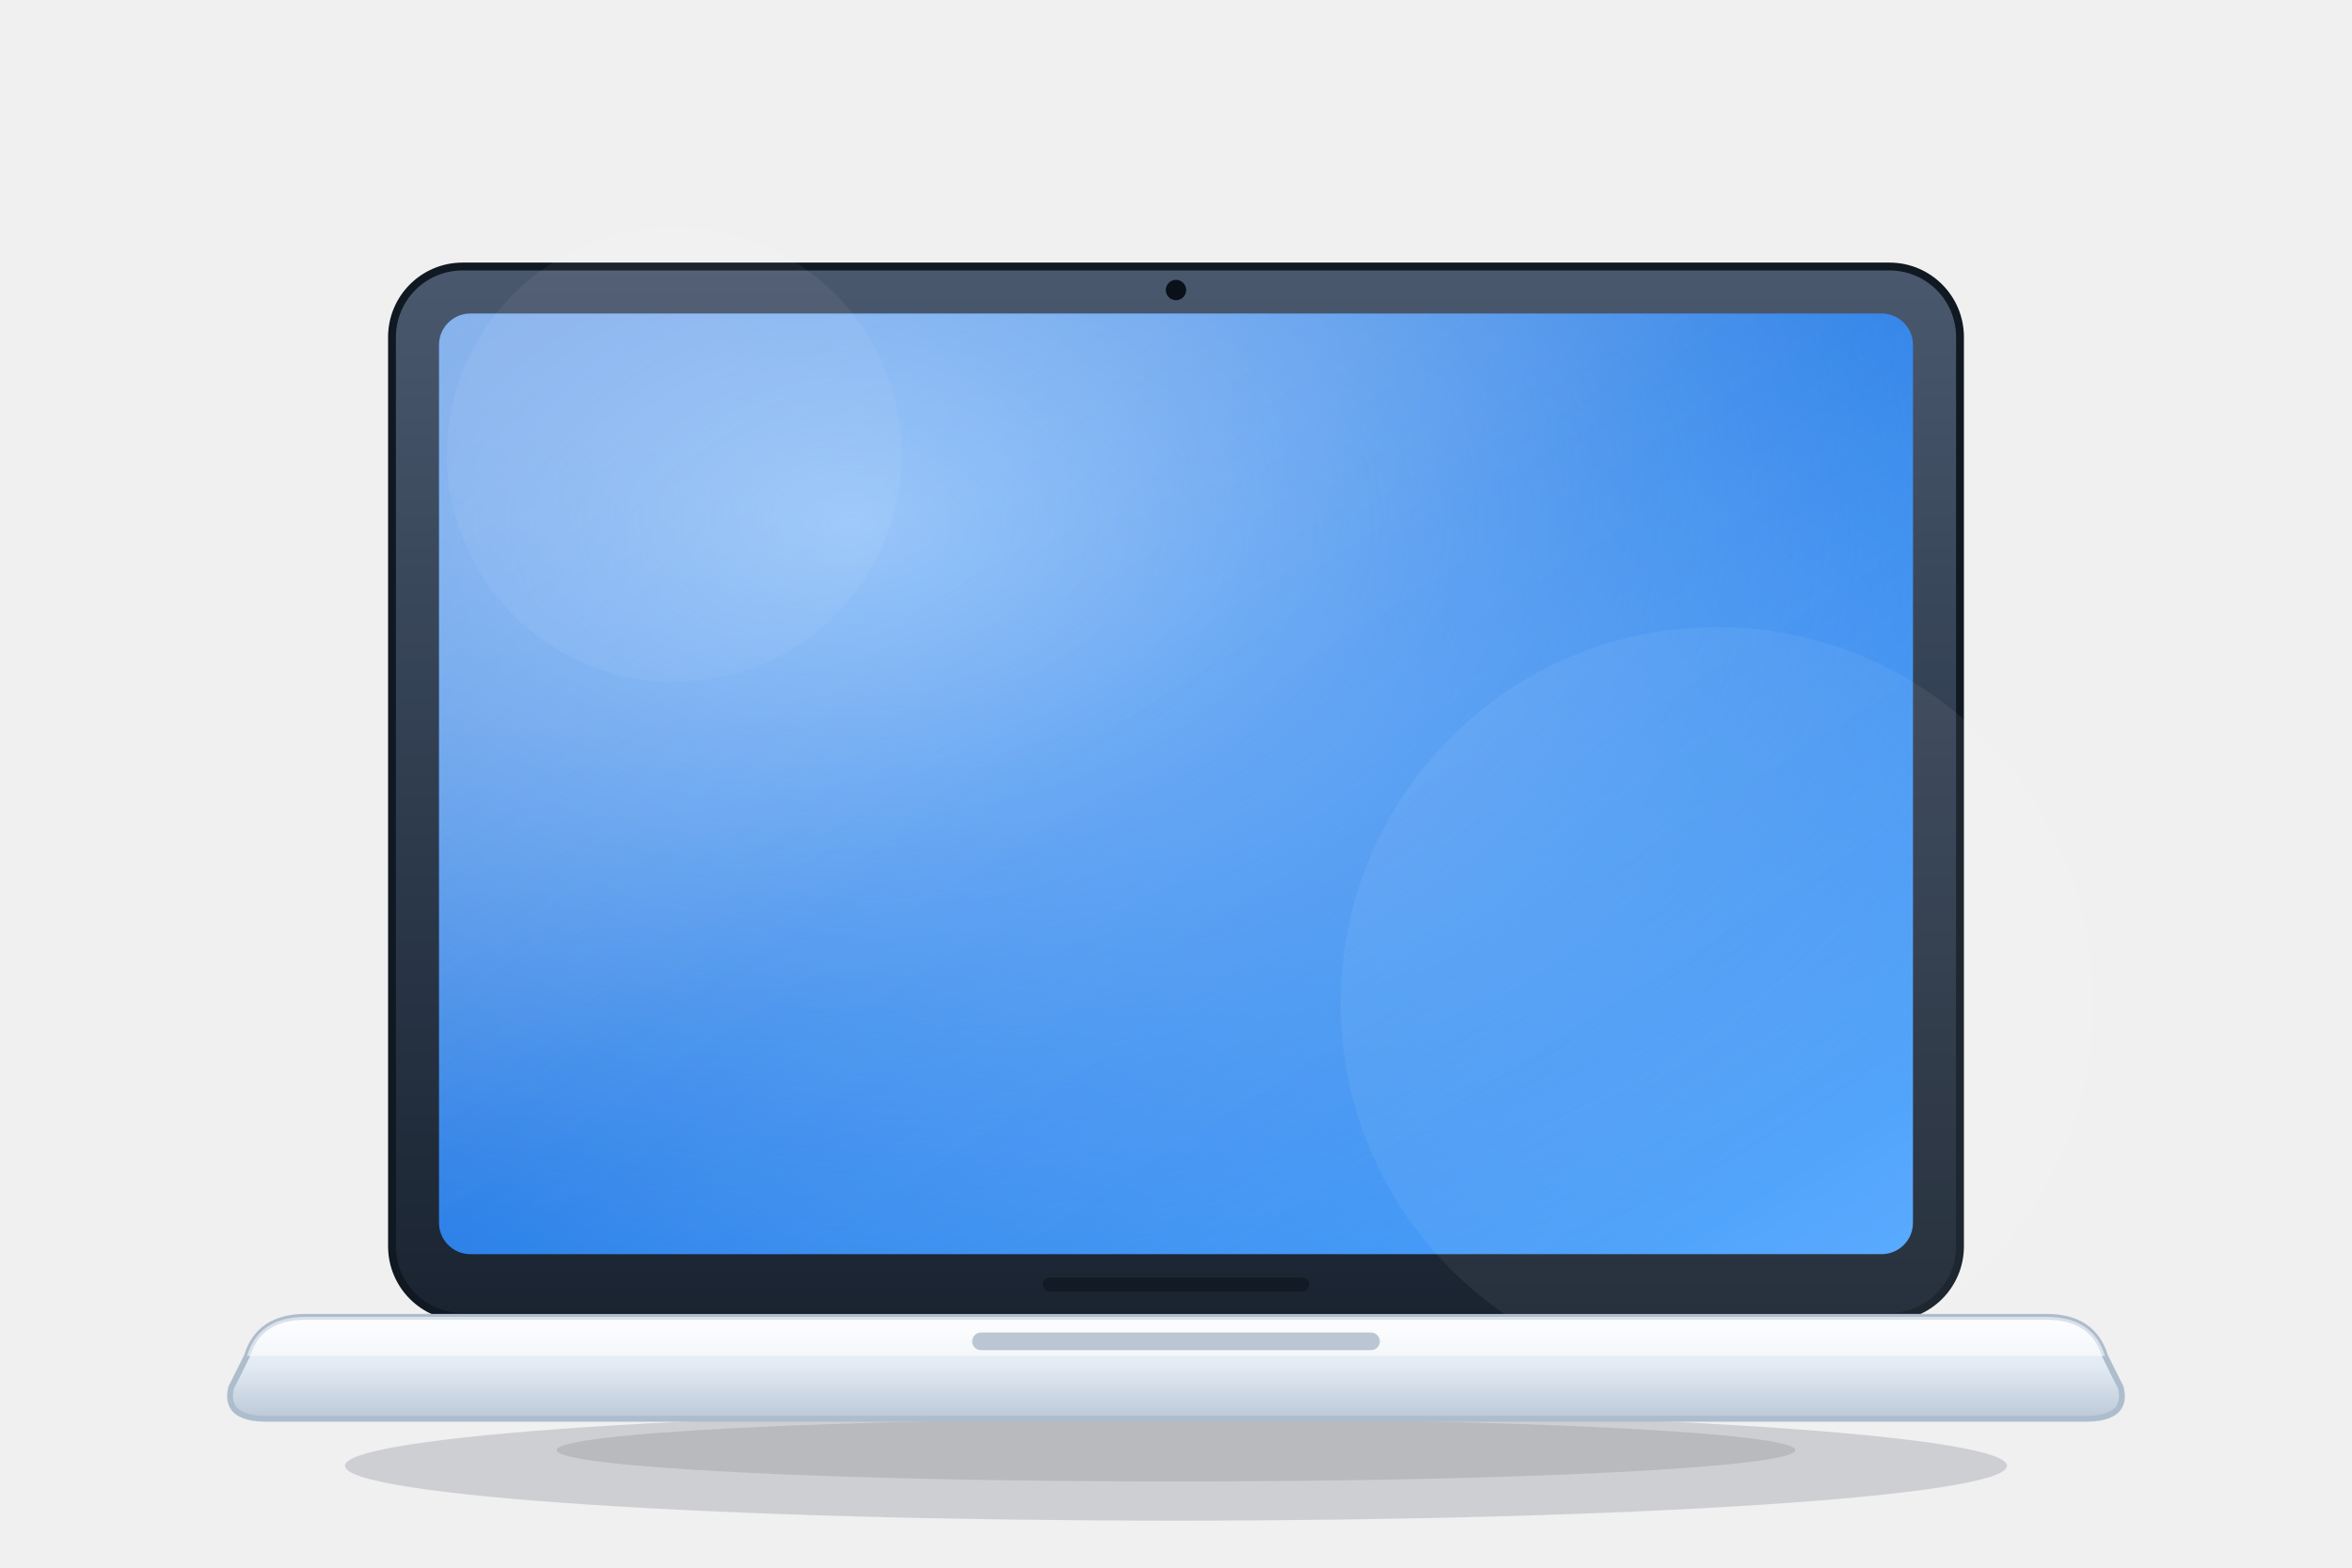
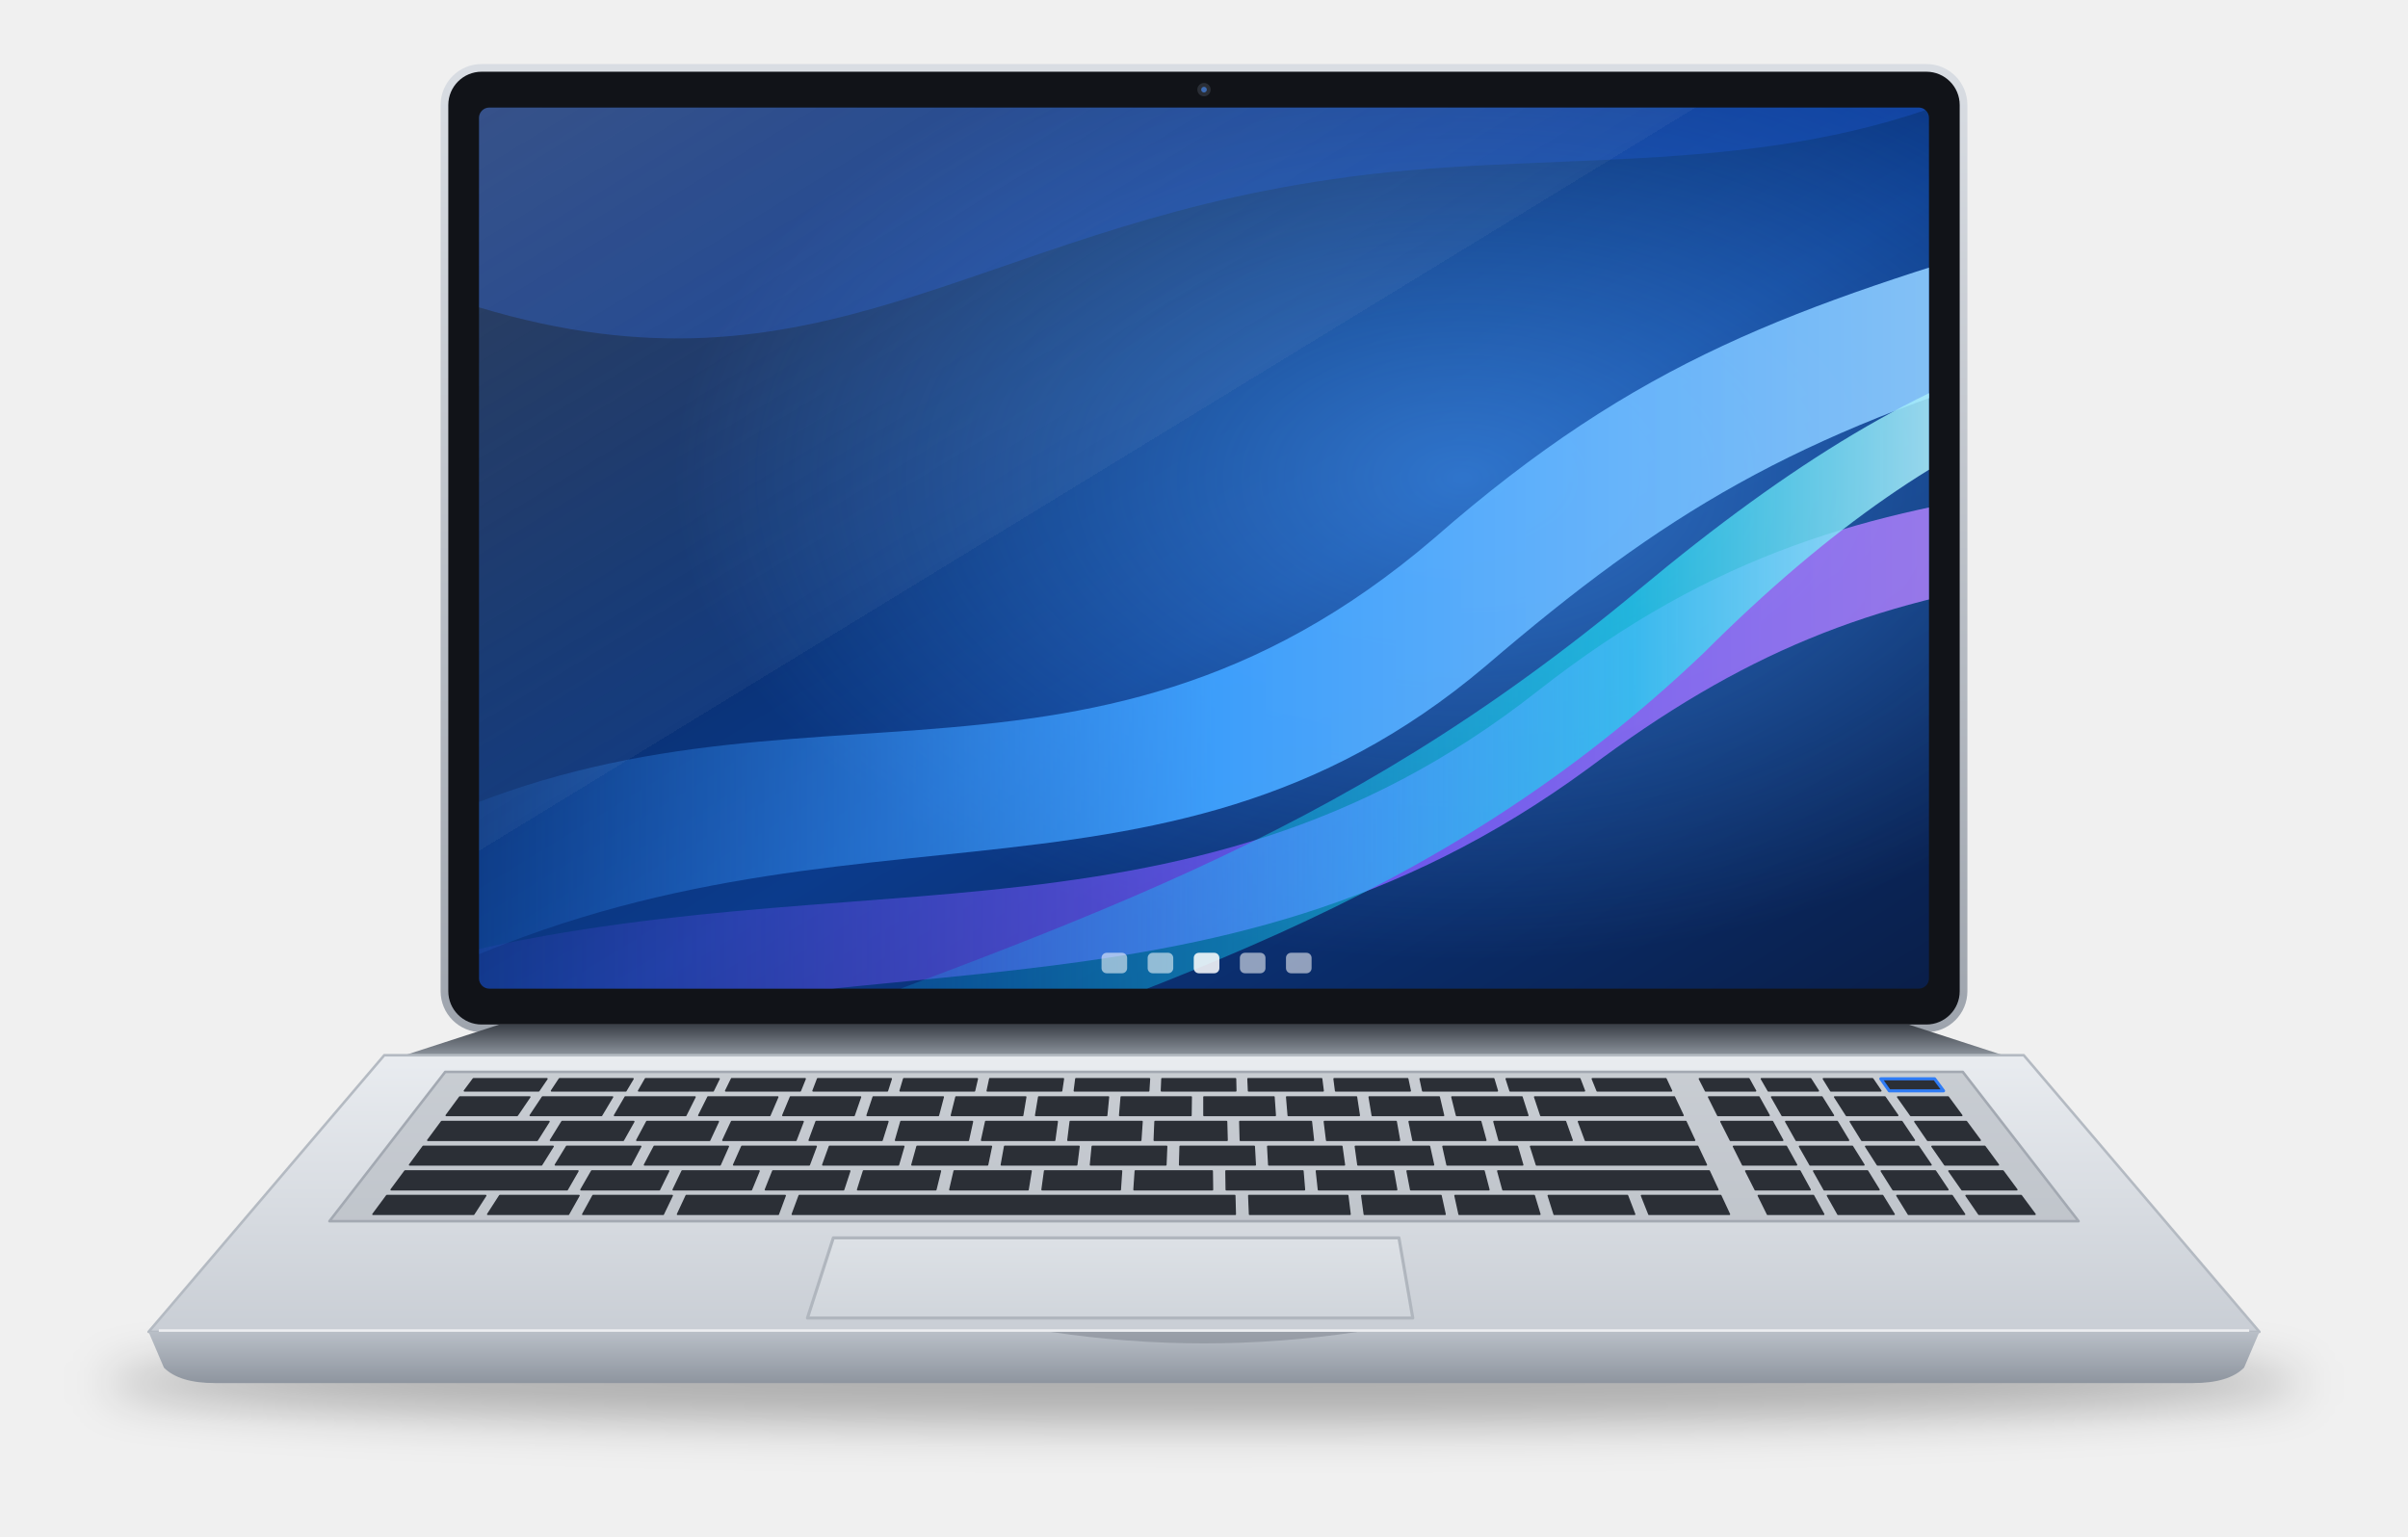
- <svg xmlns="http://www.w3.org/2000/svg" width="600" height="400" viewBox="0 0 600 400">
+ <svg xmlns="http://www.w3.org/2000/svg" width="940" height="600" viewBox="0 0 940 600">
  <defs>
-     <linearGradient id="lid" x1="0" y1="0" x2="0" y2="1">
-       <stop offset="0" stop-color="#4A586E" />
-       <stop offset="0.55" stop-color="#2D3A4C" />
-       <stop offset="1" stop-color="#1A2431" />
+     <linearGradient id="wall" x1="0" y1="0" x2="1" y2="1">
+       <stop offset="0" stop-color="#071A3D" />
+       <stop offset="0.55" stop-color="#0B3B8C" />
+       <stop offset="1" stop-color="#0A1F4A" />
+     </linearGradient>
+     <linearGradient id="rib1" x1="0" y1="0" x2="1" y2="0">
+       <stop offset="0" stop-color="#2F8BFF" stop-opacity="0" />
+       <stop offset="0.5" stop-color="#3FA2FF" stop-opacity="0.95" />
+       <stop offset="1" stop-color="#9BD3FF" stop-opacity="0.9" />
+     </linearGradient>
+     <linearGradient id="rib2" x1="0" y1="0" x2="1" y2="0">
+       <stop offset="0" stop-color="#6A4CFF" stop-opacity="0" />
+       <stop offset="0.6" stop-color="#7C5CFF" stop-opacity="0.85" />
+       <stop offset="1" stop-color="#C08CFF" stop-opacity="0.8" />
+     </linearGradient>
+     <linearGradient id="rib3" x1="0" y1="0" x2="1" y2="0">
+       <stop offset="0" stop-color="#00C2FF" stop-opacity="0" />
+       <stop offset="0.7" stop-color="#22D3EE" stop-opacity="0.75" />
+       <stop offset="1" stop-color="#E0F7FF" stop-opacity="0.9" />
+     </linearGradient>
+     <radialGradient id="glow" cx="0.68" cy="0.42" r="0.55">
+       <stop offset="0" stop-color="#4DA3FF" stop-opacity="0.55" />
+       <stop offset="1" stop-color="#4DA3FF" stop-opacity="0" />
+     </radialGradient>
+     <linearGradient id="gloss" x1="0" y1="0" x2="1" y2="1">
+       <stop offset="0" stop-color="#FFFFFF" stop-opacity="0.16" />
+       <stop offset="0.42" stop-color="#FFFFFF" stop-opacity="0.04" />
+       <stop offset="0.42" stop-color="#FFFFFF" stop-opacity="0" />
+     </linearGradient>
+     <linearGradient id="lidedge" x1="0" y1="0" x2="0" y2="1">
+       <stop offset="0" stop-color="#D9DDE3" />
+       <stop offset="1" stop-color="#9EA4AD" />
    </linearGradient>
    <linearGradient id="deck" x1="0" y1="0" x2="0" y2="1">
-       <stop offset="0" stop-color="#FAFCFE" />
-       <stop offset="0.5" stop-color="#E1E9F2" />
-       <stop offset="1" stop-color="#BCC9D8" />
+       <stop offset="0" stop-color="#E9ECF0" />
+       <stop offset="1" stop-color="#C9CED5" />
    </linearGradient>
-     <linearGradient id="scr" x1="0" y1="0" x2="1" y2="1">
-       <stop offset="0" stop-color="#0A54C4" />
-       <stop offset="0.5" stop-color="#1170E4" />
-       <stop offset="1" stop-color="#4FA6FF" />
+     <linearGradient id="lip" x1="0" y1="0" x2="0" y2="1">
+       <stop offset="0" stop-color="#B9BFC7" />
+       <stop offset="1" stop-color="#8E959F" />
    </linearGradient>
-     <radialGradient id="glow" cx="0.28" cy="0.22" r="0.95">
-       <stop offset="0" stop-color="#9CCBFF" stop-opacity="0.85" />
-       <stop offset="1" stop-color="#9CCBFF" stop-opacity="0" />
-     </radialGradient>
-     <linearGradient id="sheen" x1="0" y1="0" x2="1" y2="1">
-       <stop offset="0" stop-color="#FFFFFF" stop-opacity="0.28" />
-       <stop offset="0.45" stop-color="#FFFFFF" stop-opacity="0.06" />
-       <stop offset="1" stop-color="#FFFFFF" stop-opacity="0" />
+     <linearGradient id="hinge" x1="0" y1="0" x2="0" y2="1">
+       <stop offset="0" stop-color="#3A3F47" />
+       <stop offset="1" stop-color="#8C939C" />
    </linearGradient>
+     <linearGradient id="pad" x1="0" y1="0" x2="0" y2="1">
+       <stop offset="0" stop-color="#DDE1E6" />
+       <stop offset="1" stop-color="#D0D5DB" />
+     </linearGradient>
+     <filter id="soft" x="-20%" y="-200%" width="140%" height="500%">
+       <feGaussianBlur stdDeviation="9" />
+     </filter>
+     <clipPath id="scr">
+       <rect x="187" y="42" width="566" height="344" rx="4" />
+     </clipPath>
  </defs>
-   <ellipse cx="300" cy="374" rx="212" ry="14" fill="#0F172A" opacity="0.15" />
-   <ellipse cx="300" cy="370" rx="158" ry="8" fill="#0F172A" opacity="0.12" />
-   <rect x="100" y="68" width="400" height="268" rx="18" fill="url(#lid)" stroke="#101822" stroke-width="2" />
-   <rect x="112" y="80" width="376" height="240" rx="8" fill="url(#scr)" />
-   <rect x="112" y="80" width="376" height="240" rx="8" fill="url(#glow)" />
-   <rect x="112" y="80" width="376" height="240" rx="8" fill="url(#sheen)" />
-   <circle cx="438" cy="256" r="96" fill="#FFFFFF" opacity="0.06" />
-   <circle cx="172" cy="116" r="58" fill="#FFFFFF" opacity="0.05" />
-   <circle cx="300" cy="74" r="2.6" fill="#0B1119" />
-   <rect x="266" y="326" width="68" height="3.5" rx="1.75" fill="#0B1119" opacity="0.55" />
-   <path d="M78 336 H522 Q534 336 537 346 L541 354 Q543 362 532 362            H68 Q57 362 59 354 L63 346 Q66 336 78 336 Z" fill="url(#deck)" stroke="#AEBDCD" stroke-width="1.5" />
-   <path d="M78 336 H522 Q534 336 537 346 L63 346 Q66 336 78 336 Z" fill="#FFFFFF" opacity="0.55" />
-   <rect x="248" y="340" width="104" height="4.5" rx="2.25" fill="#A6B5C6" opacity="0.75" />
+   <ellipse cx="470.0" cy="540" rx="430" ry="16" fill="#000" fill-opacity="0.28" filter="url(#soft)" />
+   <rect x="172" y="25" width="596" height="378" rx="16" fill="url(#lidedge)" />
+   <rect x="175" y="28" width="590" height="372" rx="13" fill="#111318" />
+   <g clip-path="url(#scr)">
+     <rect x="187" y="42" width="566" height="344" fill="url(#wall)" />
+     <rect x="187" y="42" width="566" height="344" fill="url(#glow)" />
+     <path d="M150,330 C300,250 420,330 560,210 C640,140 700,120 800,90 L800,140 C700,170 650,200 580,260 C450,370 320,300 150,390 Z" fill="url(#rib1)" />
+     <path d="M150,380 C320,330 460,380 600,270 C670,215 730,200 800,190 L800,225 C730,235 680,255 620,300 C470,410 330,360 150,420 Z" fill="url(#rib2)" />
+     <path d="M260,420 C420,360 520,330 640,230 C700,180 750,150 800,135 L800,160 C760,175 715,205 665,255 C560,355 450,385 300,440 Z" fill="url(#rib3)" />
+     <path d="M187,120 C320,160 380,90 520,70 C600,58 680,70 760,40 L760,42 L187,42 Z" fill="#1E5BD8" fill-opacity="0.35" />
+     <rect x="430" y="372" width="10" height="8" rx="2" fill="#FFFFFF" fill-opacity="0.55" />
+     <rect x="448" y="372" width="10" height="8" rx="2" fill="#FFFFFF" fill-opacity="0.55" />
+     <rect x="466" y="372" width="10" height="8" rx="2" fill="#FFFFFF" fill-opacity="0.85" />
+     <rect x="484" y="372" width="10" height="8" rx="2" fill="#FFFFFF" fill-opacity="0.55" />
+     <rect x="502" y="372" width="10" height="8" rx="2" fill="#FFFFFF" fill-opacity="0.55" />
+     <rect x="187" y="42" width="566" height="344" fill="url(#gloss)" />
+   </g>
+   <circle cx="470.0" cy="35" r="2.6" fill="#2A2E36" />
+   <circle cx="470.0" cy="35" r="1.1" fill="#3D6BB3" />
+   <path d="M195,400 L745,400 L782,412 L158,412 Z" fill="url(#hinge)" />
+   <path d="M150,412 L790,412 L882,520 L58,520 Z" fill="url(#deck)" stroke="#B4BAC2" stroke-width="1" stroke-linejoin="round" />
+   <path d="M58,520 L882,520 L876,534 Q870,540 856,540 L84,540 Q70,540 64,534 Z" fill="url(#lip)" />
+   <path d="M410.0,520 Q470.0,529 530.0,520" fill="#7F8690" fill-opacity="0.55" />
+   <line x1="62" y1="519.5" x2="878" y2="519.5" stroke="#FFFFFF" stroke-opacity="0.7" stroke-width="1" />
+   <polygon points="173.8,418.5 766.2,418.5 811.4,476.8 128.6,476.8" fill="#AEB4BC" fill-opacity="0.55" stroke="#A3A9B2" stroke-width="1" stroke-linejoin="round" />
+   <polygon points="184.8,421.2 213.5,421.2 210.3,425.9 181.3,425.9" fill="#2B2F36" stroke="#2B2F36" stroke-width="0.6" stroke-linejoin="round" />
+   <polygon points="218.4,421.2 247.1,421.2 244.3,425.9 215.3,425.9" fill="#2B2F36" stroke="#2B2F36" stroke-width="0.6" stroke-linejoin="round" />
+   <polygon points="252.0,421.2 280.7,421.2 278.4,425.9 249.3,425.9" fill="#2B2F36" stroke="#2B2F36" stroke-width="0.6" stroke-linejoin="round" />
+   <polygon points="285.6,421.2 314.3,421.2 312.4,425.9 283.3,425.9" fill="#2B2F36" stroke="#2B2F36" stroke-width="0.6" stroke-linejoin="round" />
+   <polygon points="319.2,421.2 347.9,421.2 346.4,425.9 317.4,425.9" fill="#2B2F36" stroke="#2B2F36" stroke-width="0.6" stroke-linejoin="round" />
+   <polygon points="352.8,421.2 381.5,421.2 380.4,425.9 351.4,425.9" fill="#2B2F36" stroke="#2B2F36" stroke-width="0.6" stroke-linejoin="round" />
+   <polygon points="386.4,421.2 415.1,421.2 414.4,425.9 385.4,425.9" fill="#2B2F36" stroke="#2B2F36" stroke-width="0.6" stroke-linejoin="round" />
+   <polygon points="420.0,421.2 448.7,421.2 448.4,425.9 419.4,425.9" fill="#2B2F36" stroke="#2B2F36" stroke-width="0.6" stroke-linejoin="round" />
+   <polygon points="453.6,421.2 482.3,421.2 482.4,425.9 453.4,425.9" fill="#2B2F36" stroke="#2B2F36" stroke-width="0.6" stroke-linejoin="round" />
+   <polygon points="487.2,421.2 515.9,421.2 516.5,425.9 487.4,425.9" fill="#2B2F36" stroke="#2B2F36" stroke-width="0.6" stroke-linejoin="round" />
+   <polygon points="520.8,421.2 549.5,421.2 550.5,425.9 521.4,425.9" fill="#2B2F36" stroke="#2B2F36" stroke-width="0.6" stroke-linejoin="round" />
+   <polygon points="554.4,421.2 583.1,421.2 584.5,425.9 555.4,425.9" fill="#2B2F36" stroke="#2B2F36" stroke-width="0.6" stroke-linejoin="round" />
+   <polygon points="588.0,421.2 616.7,421.2 618.5,425.9 589.5,425.9" fill="#2B2F36" stroke="#2B2F36" stroke-width="0.6" stroke-linejoin="round" />
+   <polygon points="621.6,421.2 650.3,421.2 652.5,425.9 623.5,425.9" fill="#2B2F36" stroke="#2B2F36" stroke-width="0.6" stroke-linejoin="round" />
+   <polygon points="663.4,421.2 682.7,421.2 685.3,425.9 665.8,425.9" fill="#2B2F36" stroke="#2B2F36" stroke-width="0.6" stroke-linejoin="round" />
+   <polygon points="687.6,421.2 706.8,421.2 709.8,425.9 690.3,425.9" fill="#2B2F36" stroke="#2B2F36" stroke-width="0.6" stroke-linejoin="round" />
+   <polygon points="711.8,421.2 731.0,421.2 734.2,425.9 714.7,425.9" fill="#2B2F36" stroke="#2B2F36" stroke-width="0.6" stroke-linejoin="round" />
+   <polygon points="735.9,421.2 755.2,421.2 758.7,425.9 739.2,425.9" fill="#2B2F36" stroke="#2B2F36" stroke-width="0.6" stroke-linejoin="round" />
+   <polygon points="179.5,428.3 206.8,428.3 201.9,435.5 174.2,435.5" fill="#2B2F36" stroke="#2B2F36" stroke-width="0.6" stroke-linejoin="round" />
+   <polygon points="211.8,428.3 239.1,428.3 234.8,435.5 207.0,435.5" fill="#2B2F36" stroke="#2B2F36" stroke-width="0.6" stroke-linejoin="round" />
+   <polygon points="244.1,428.3 271.3,428.3 267.7,435.5 239.9,435.5" fill="#2B2F36" stroke="#2B2F36" stroke-width="0.6" stroke-linejoin="round" />
+   <polygon points="276.4,428.3 303.6,428.3 300.5,435.5 272.8,435.5" fill="#2B2F36" stroke="#2B2F36" stroke-width="0.6" stroke-linejoin="round" />
+   <polygon points="308.6,428.3 335.9,428.3 333.4,435.5 305.6,435.5" fill="#2B2F36" stroke="#2B2F36" stroke-width="0.6" stroke-linejoin="round" />
+   <polygon points="340.9,428.3 368.2,428.3 366.3,435.5 338.5,435.5" fill="#2B2F36" stroke="#2B2F36" stroke-width="0.6" stroke-linejoin="round" />
+   <polygon points="373.2,428.3 400.4,428.3 399.2,435.5 371.4,435.5" fill="#2B2F36" stroke="#2B2F36" stroke-width="0.6" stroke-linejoin="round" />
+   <polygon points="405.5,428.3 432.7,428.3 432.0,435.5 404.3,435.5" fill="#2B2F36" stroke="#2B2F36" stroke-width="0.6" stroke-linejoin="round" />
+   <polygon points="437.7,428.3 465.0,428.3 464.9,435.5 437.1,435.5" fill="#2B2F36" stroke="#2B2F36" stroke-width="0.6" stroke-linejoin="round" />
+   <polygon points="470.0,428.3 497.3,428.3 497.8,435.5 470.0,435.5" fill="#2B2F36" stroke="#2B2F36" stroke-width="0.6" stroke-linejoin="round" />
+   <polygon points="502.3,428.3 529.5,428.3 530.6,435.5 502.9,435.5" fill="#2B2F36" stroke="#2B2F36" stroke-width="0.6" stroke-linejoin="round" />
+   <polygon points="534.5,428.3 561.8,428.3 563.5,435.5 535.7,435.5" fill="#2B2F36" stroke="#2B2F36" stroke-width="0.6" stroke-linejoin="round" />
+   <polygon points="566.8,428.3 594.1,428.3 596.4,435.5 568.6,435.5" fill="#2B2F36" stroke="#2B2F36" stroke-width="0.6" stroke-linejoin="round" />
+   <polygon points="599.1,428.3 653.6,428.3 657.0,435.5 601.5,435.5" fill="#2B2F36" stroke="#2B2F36" stroke-width="0.6" stroke-linejoin="round" />
+   <polygon points="667.0,428.3 686.6,428.3 690.6,435.5 670.6,435.5" fill="#2B2F36" stroke="#2B2F36" stroke-width="0.6" stroke-linejoin="round" />
+   <polygon points="691.6,428.3 711.2,428.3 715.7,435.5 695.7,435.5" fill="#2B2F36" stroke="#2B2F36" stroke-width="0.6" stroke-linejoin="round" />
+   <polygon points="716.2,428.3 735.8,428.3 740.8,435.5 720.8,435.5" fill="#2B2F36" stroke="#2B2F36" stroke-width="0.6" stroke-linejoin="round" />
+   <polygon points="740.8,428.3 760.5,428.3 765.8,435.5 745.9,435.5" fill="#2B2F36" stroke="#2B2F36" stroke-width="0.6" stroke-linejoin="round" />
+   <polygon points="172.4,437.9 214.3,437.9 209.7,445.2 167.0,445.2" fill="#2B2F36" stroke="#2B2F36" stroke-width="0.6" stroke-linejoin="round" />
+   <polygon points="219.4,437.9 247.4,437.9 243.3,445.2 214.9,445.2" fill="#2B2F36" stroke="#2B2F36" stroke-width="0.6" stroke-linejoin="round" />
+   <polygon points="252.5,437.9 280.4,437.9 277.0,445.2 248.6,445.2" fill="#2B2F36" stroke="#2B2F36" stroke-width="0.6" stroke-linejoin="round" />
+   <polygon points="285.6,437.9 313.5,437.9 310.7,445.2 282.2,445.2" fill="#2B2F36" stroke="#2B2F36" stroke-width="0.6" stroke-linejoin="round" />
+   <polygon points="318.6,437.9 346.6,437.9 344.3,445.2 315.9,445.2" fill="#2B2F36" stroke="#2B2F36" stroke-width="0.6" stroke-linejoin="round" />
+   <polygon points="351.7,437.9 379.6,437.9 378.0,445.2 349.6,445.2" fill="#2B2F36" stroke="#2B2F36" stroke-width="0.6" stroke-linejoin="round" />
+   <polygon points="384.8,437.9 412.7,437.9 411.7,445.2 383.2,445.2" fill="#2B2F36" stroke="#2B2F36" stroke-width="0.6" stroke-linejoin="round" />
+   <polygon points="417.8,437.9 445.8,437.9 445.3,445.2 416.9,445.2" fill="#2B2F36" stroke="#2B2F36" stroke-width="0.6" stroke-linejoin="round" />
+   <polygon points="450.9,437.9 478.8,437.9 479.0,445.2 450.6,445.2" fill="#2B2F36" stroke="#2B2F36" stroke-width="0.6" stroke-linejoin="round" />
+   <polygon points="484.0,437.9 511.9,437.9 512.7,445.2 484.2,445.2" fill="#2B2F36" stroke="#2B2F36" stroke-width="0.6" stroke-linejoin="round" />
+   <polygon points="517.0,437.9 545.0,437.9 546.3,445.2 517.9,445.2" fill="#2B2F36" stroke="#2B2F36" stroke-width="0.6" stroke-linejoin="round" />
+   <polygon points="550.1,437.9 578.0,437.9 580.0,445.2 551.6,445.2" fill="#2B2F36" stroke="#2B2F36" stroke-width="0.6" stroke-linejoin="round" />
+   <polygon points="583.2,437.9 611.1,437.9 613.7,445.2 585.2,445.2" fill="#2B2F36" stroke="#2B2F36" stroke-width="0.6" stroke-linejoin="round" />
+   <polygon points="616.2,437.9 658.1,437.9 661.5,445.2 618.9,445.2" fill="#2B2F36" stroke="#2B2F36" stroke-width="0.6" stroke-linejoin="round" />
+   <polygon points="671.8,437.9 691.9,437.9 695.9,445.2 675.5,445.2" fill="#2B2F36" stroke="#2B2F36" stroke-width="0.6" stroke-linejoin="round" />
+   <polygon points="697.1,437.9 717.2,437.9 721.6,445.2 701.2,445.2" fill="#2B2F36" stroke="#2B2F36" stroke-width="0.6" stroke-linejoin="round" />
+   <polygon points="722.3,437.9 742.4,437.9 747.3,445.2 726.8,445.2" fill="#2B2F36" stroke="#2B2F36" stroke-width="0.6" stroke-linejoin="round" />
+   <polygon points="747.5,437.9 767.6,437.9 773.0,445.2 752.5,445.2" fill="#2B2F36" stroke="#2B2F36" stroke-width="0.6" stroke-linejoin="round" />
+   <polygon points="165.2,447.6 215.9,447.6 211.4,454.8 159.9,454.8" fill="#2B2F36" stroke="#2B2F36" stroke-width="0.6" stroke-linejoin="round" />
+   <polygon points="221.2,447.6 250.1,447.6 246.3,454.8 216.8,454.8" fill="#2B2F36" stroke="#2B2F36" stroke-width="0.6" stroke-linejoin="round" />
+   <polygon points="255.4,447.6 284.3,447.6 281.1,454.8 251.6,454.8" fill="#2B2F36" stroke="#2B2F36" stroke-width="0.6" stroke-linejoin="round" />
+   <polygon points="289.6,447.6 318.6,447.6 315.9,454.8 286.4,454.8" fill="#2B2F36" stroke="#2B2F36" stroke-width="0.6" stroke-linejoin="round" />
+   <polygon points="323.8,447.6 352.8,447.6 350.7,454.8 321.2,454.8" fill="#2B2F36" stroke="#2B2F36" stroke-width="0.6" stroke-linejoin="round" />
+   <polygon points="358.0,447.6 387.0,447.6 385.5,454.8 356.0,454.8" fill="#2B2F36" stroke="#2B2F36" stroke-width="0.6" stroke-linejoin="round" />
+   <polygon points="392.2,447.6 421.2,447.6 420.3,454.8 390.9,454.8" fill="#2B2F36" stroke="#2B2F36" stroke-width="0.6" stroke-linejoin="round" />
+   <polygon points="426.4,447.6 455.4,447.6 455.1,454.8 425.7,454.8" fill="#2B2F36" stroke="#2B2F36" stroke-width="0.6" stroke-linejoin="round" />
+   <polygon points="460.7,447.6 489.6,447.6 490.0,454.8 460.5,454.8" fill="#2B2F36" stroke="#2B2F36" stroke-width="0.6" stroke-linejoin="round" />
+   <polygon points="494.9,447.6 523.8,447.6 524.8,454.8 495.3,454.8" fill="#2B2F36" stroke="#2B2F36" stroke-width="0.6" stroke-linejoin="round" />
+   <polygon points="529.1,447.6 558.0,447.6 559.6,454.8 530.1,454.8" fill="#2B2F36" stroke="#2B2F36" stroke-width="0.6" stroke-linejoin="round" />
+   <polygon points="563.3,447.6 592.3,447.6 594.4,454.8 564.9,454.8" fill="#2B2F36" stroke="#2B2F36" stroke-width="0.6" stroke-linejoin="round" />
+   <polygon points="597.5,447.6 662.7,447.6 666.1,454.8 599.8,454.8" fill="#2B2F36" stroke="#2B2F36" stroke-width="0.6" stroke-linejoin="round" />
+   <polygon points="676.7,447.6 697.3,447.6 701.3,454.8 680.3,454.8" fill="#2B2F36" stroke="#2B2F36" stroke-width="0.6" stroke-linejoin="round" />
+   <polygon points="702.5,447.6 723.1,447.6 727.6,454.8 706.6,454.8" fill="#2B2F36" stroke="#2B2F36" stroke-width="0.6" stroke-linejoin="round" />
+   <polygon points="728.3,447.6 748.9,447.6 753.8,454.8 732.9,454.8" fill="#2B2F36" stroke="#2B2F36" stroke-width="0.6" stroke-linejoin="round" />
+   <polygon points="754.2,447.6 774.8,447.6 780.1,454.8 759.2,454.8" fill="#2B2F36" stroke="#2B2F36" stroke-width="0.6" stroke-linejoin="round" />
+   <polygon points="158.1,457.2 225.6,457.2 221.4,464.5 152.7,464.5" fill="#2B2F36" stroke="#2B2F36" stroke-width="0.6" stroke-linejoin="round" />
+   <polygon points="231.0,457.2 261.0,457.2 257.4,464.5 226.8,464.5" fill="#2B2F36" stroke="#2B2F36" stroke-width="0.6" stroke-linejoin="round" />
+   <polygon points="266.3,457.2 296.3,457.2 293.3,464.5 262.8,464.5" fill="#2B2F36" stroke="#2B2F36" stroke-width="0.6" stroke-linejoin="round" />
+   <polygon points="301.7,457.2 331.7,457.2 329.3,464.5 298.8,464.5" fill="#2B2F36" stroke="#2B2F36" stroke-width="0.6" stroke-linejoin="round" />
+   <polygon points="337.1,457.2 367.1,457.2 365.3,464.5 334.8,464.5" fill="#2B2F36" stroke="#2B2F36" stroke-width="0.6" stroke-linejoin="round" />
+   <polygon points="372.5,457.2 402.5,457.2 401.3,464.5 370.8,464.5" fill="#2B2F36" stroke="#2B2F36" stroke-width="0.6" stroke-linejoin="round" />
+   <polygon points="407.8,457.2 437.8,457.2 437.3,464.5 406.8,464.5" fill="#2B2F36" stroke="#2B2F36" stroke-width="0.6" stroke-linejoin="round" />
+   <polygon points="443.2,457.2 473.2,457.2 473.3,464.5 442.7,464.5" fill="#2B2F36" stroke="#2B2F36" stroke-width="0.6" stroke-linejoin="round" />
+   <polygon points="478.6,457.2 508.6,457.2 509.2,464.5 478.7,464.5" fill="#2B2F36" stroke="#2B2F36" stroke-width="0.6" stroke-linejoin="round" />
+   <polygon points="513.9,457.2 543.9,457.2 545.2,464.5 514.7,464.5" fill="#2B2F36" stroke="#2B2F36" stroke-width="0.6" stroke-linejoin="round" />
+   <polygon points="549.3,457.2 579.3,457.2 581.2,464.5 550.7,464.5" fill="#2B2F36" stroke="#2B2F36" stroke-width="0.6" stroke-linejoin="round" />
+   <polygon points="584.7,457.2 667.2,457.2 670.6,464.5 586.7,464.5" fill="#2B2F36" stroke="#2B2F36" stroke-width="0.6" stroke-linejoin="round" />
+   <polygon points="681.5,457.2 702.6,457.2 706.6,464.5 685.2,464.5" fill="#2B2F36" stroke="#2B2F36" stroke-width="0.6" stroke-linejoin="round" />
+   <polygon points="708.0,457.2 729.0,457.2 733.5,464.5 712.1,464.5" fill="#2B2F36" stroke="#2B2F36" stroke-width="0.6" stroke-linejoin="round" />
+   <polygon points="734.4,457.2 755.5,457.2 760.4,464.5 739.0,464.5" fill="#2B2F36" stroke="#2B2F36" stroke-width="0.6" stroke-linejoin="round" />
+   <polygon points="760.8,457.2 781.9,457.2 787.3,464.5 765.9,464.5" fill="#2B2F36" stroke="#2B2F36" stroke-width="0.6" stroke-linejoin="round" />
+   <polygon points="151.0,466.8 189.6,466.8 184.9,474.1 145.6,474.1" fill="#2B2F36" stroke="#2B2F36" stroke-width="0.6" stroke-linejoin="round" />
+   <polygon points="195.1,466.8 226.0,466.8 221.9,474.1 190.4,474.1" fill="#2B2F36" stroke="#2B2F36" stroke-width="0.6" stroke-linejoin="round" />
+   <polygon points="231.5,466.8 262.4,466.8 258.9,474.1 227.5,474.1" fill="#2B2F36" stroke="#2B2F36" stroke-width="0.6" stroke-linejoin="round" />
+   <polygon points="267.9,466.8 306.5,466.8 303.8,474.1 264.5,474.1" fill="#2B2F36" stroke="#2B2F36" stroke-width="0.6" stroke-linejoin="round" />
+   <polygon points="312.0,466.8 482.0,466.8 482.2,474.1 309.3,474.1" fill="#2B2F36" stroke="#2B2F36" stroke-width="0.6" stroke-linejoin="round" />
+   <polygon points="487.5,466.8 526.1,466.8 527.0,474.1 487.8,474.1" fill="#2B2F36" stroke="#2B2F36" stroke-width="0.6" stroke-linejoin="round" />
+   <polygon points="531.6,466.8 562.5,466.8 564.1,474.1 532.6,474.1" fill="#2B2F36" stroke="#2B2F36" stroke-width="0.6" stroke-linejoin="round" />
+   <polygon points="568.0,466.8 598.9,466.8 601.1,474.1 569.6,474.1" fill="#2B2F36" stroke="#2B2F36" stroke-width="0.6" stroke-linejoin="round" />
+   <polygon points="604.4,466.8 635.3,466.8 638.1,474.1 606.7,474.1" fill="#2B2F36" stroke="#2B2F36" stroke-width="0.6" stroke-linejoin="round" />
+   <polygon points="640.8,466.8 671.7,466.8 675.1,474.1 643.7,474.1" fill="#2B2F36" stroke="#2B2F36" stroke-width="0.6" stroke-linejoin="round" />
+   <polygon points="686.4,466.8 707.9,466.8 711.9,474.1 690.0,474.1" fill="#2B2F36" stroke="#2B2F36" stroke-width="0.6" stroke-linejoin="round" />
+   <polygon points="713.4,466.8 734.9,466.8 739.4,474.1 717.5,474.1" fill="#2B2F36" stroke="#2B2F36" stroke-width="0.6" stroke-linejoin="round" />
+   <polygon points="740.5,466.8 762.0,466.8 766.9,474.1 745.0,474.1" fill="#2B2F36" stroke="#2B2F36" stroke-width="0.6" stroke-linejoin="round" />
+   <polygon points="767.5,466.8 789.0,466.8 794.4,474.1 772.5,474.1" fill="#2B2F36" stroke="#2B2F36" stroke-width="0.6" stroke-linejoin="round" />
+   <polygon points="325.3,483.3 546.1,483.3 551.5,514.6 315.2,514.6" fill="url(#pad)" stroke="#B0B6BE" stroke-width="1.2" stroke-linejoin="round" />
+   <polygon points="734.2,421.2 755.2,421.2 758.7,425.9 737.5,425.9" fill="#2B2F36" stroke="#2F7CF6" stroke-width="1.2" stroke-linejoin="round" />
</svg>
